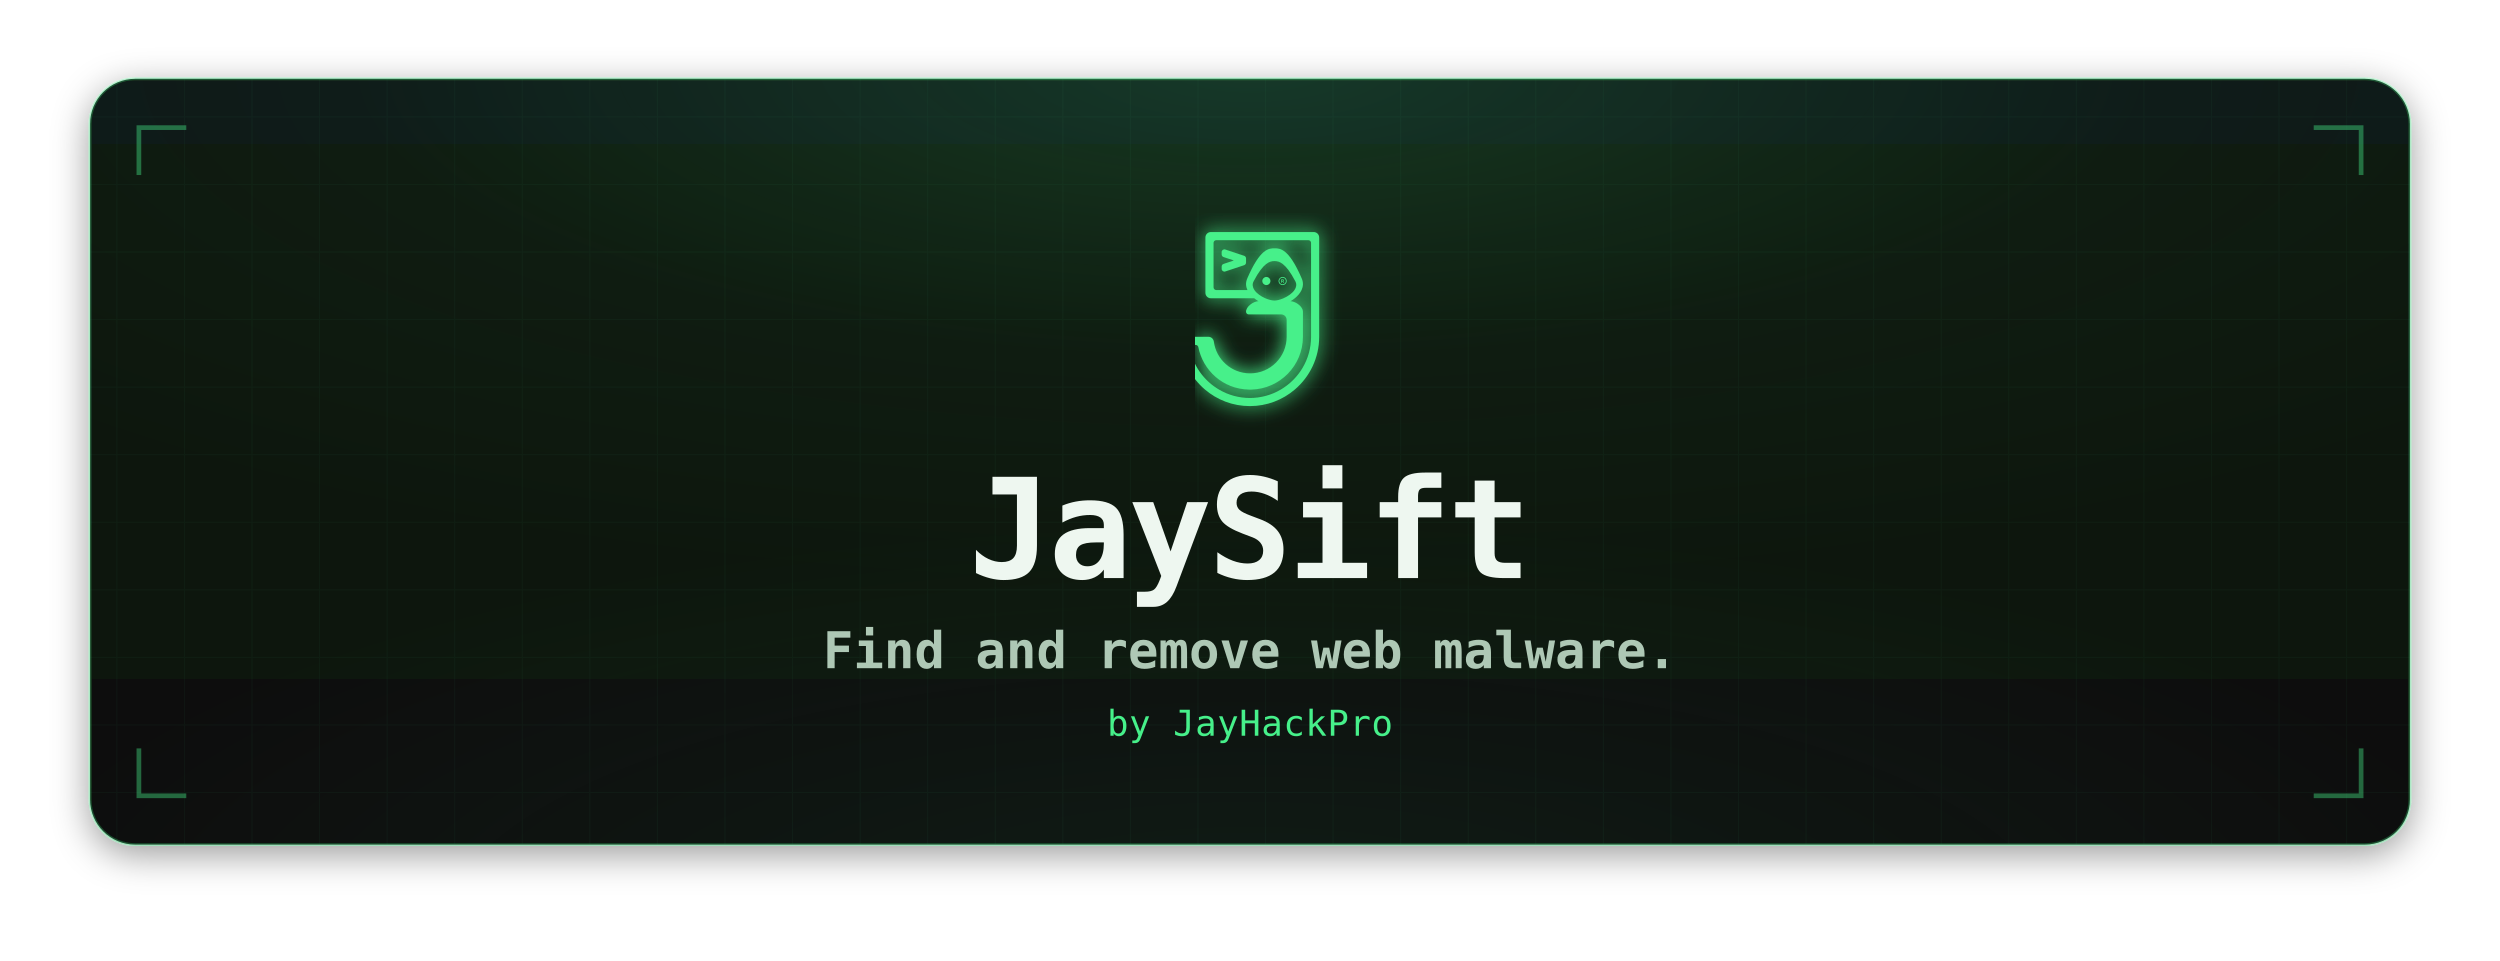
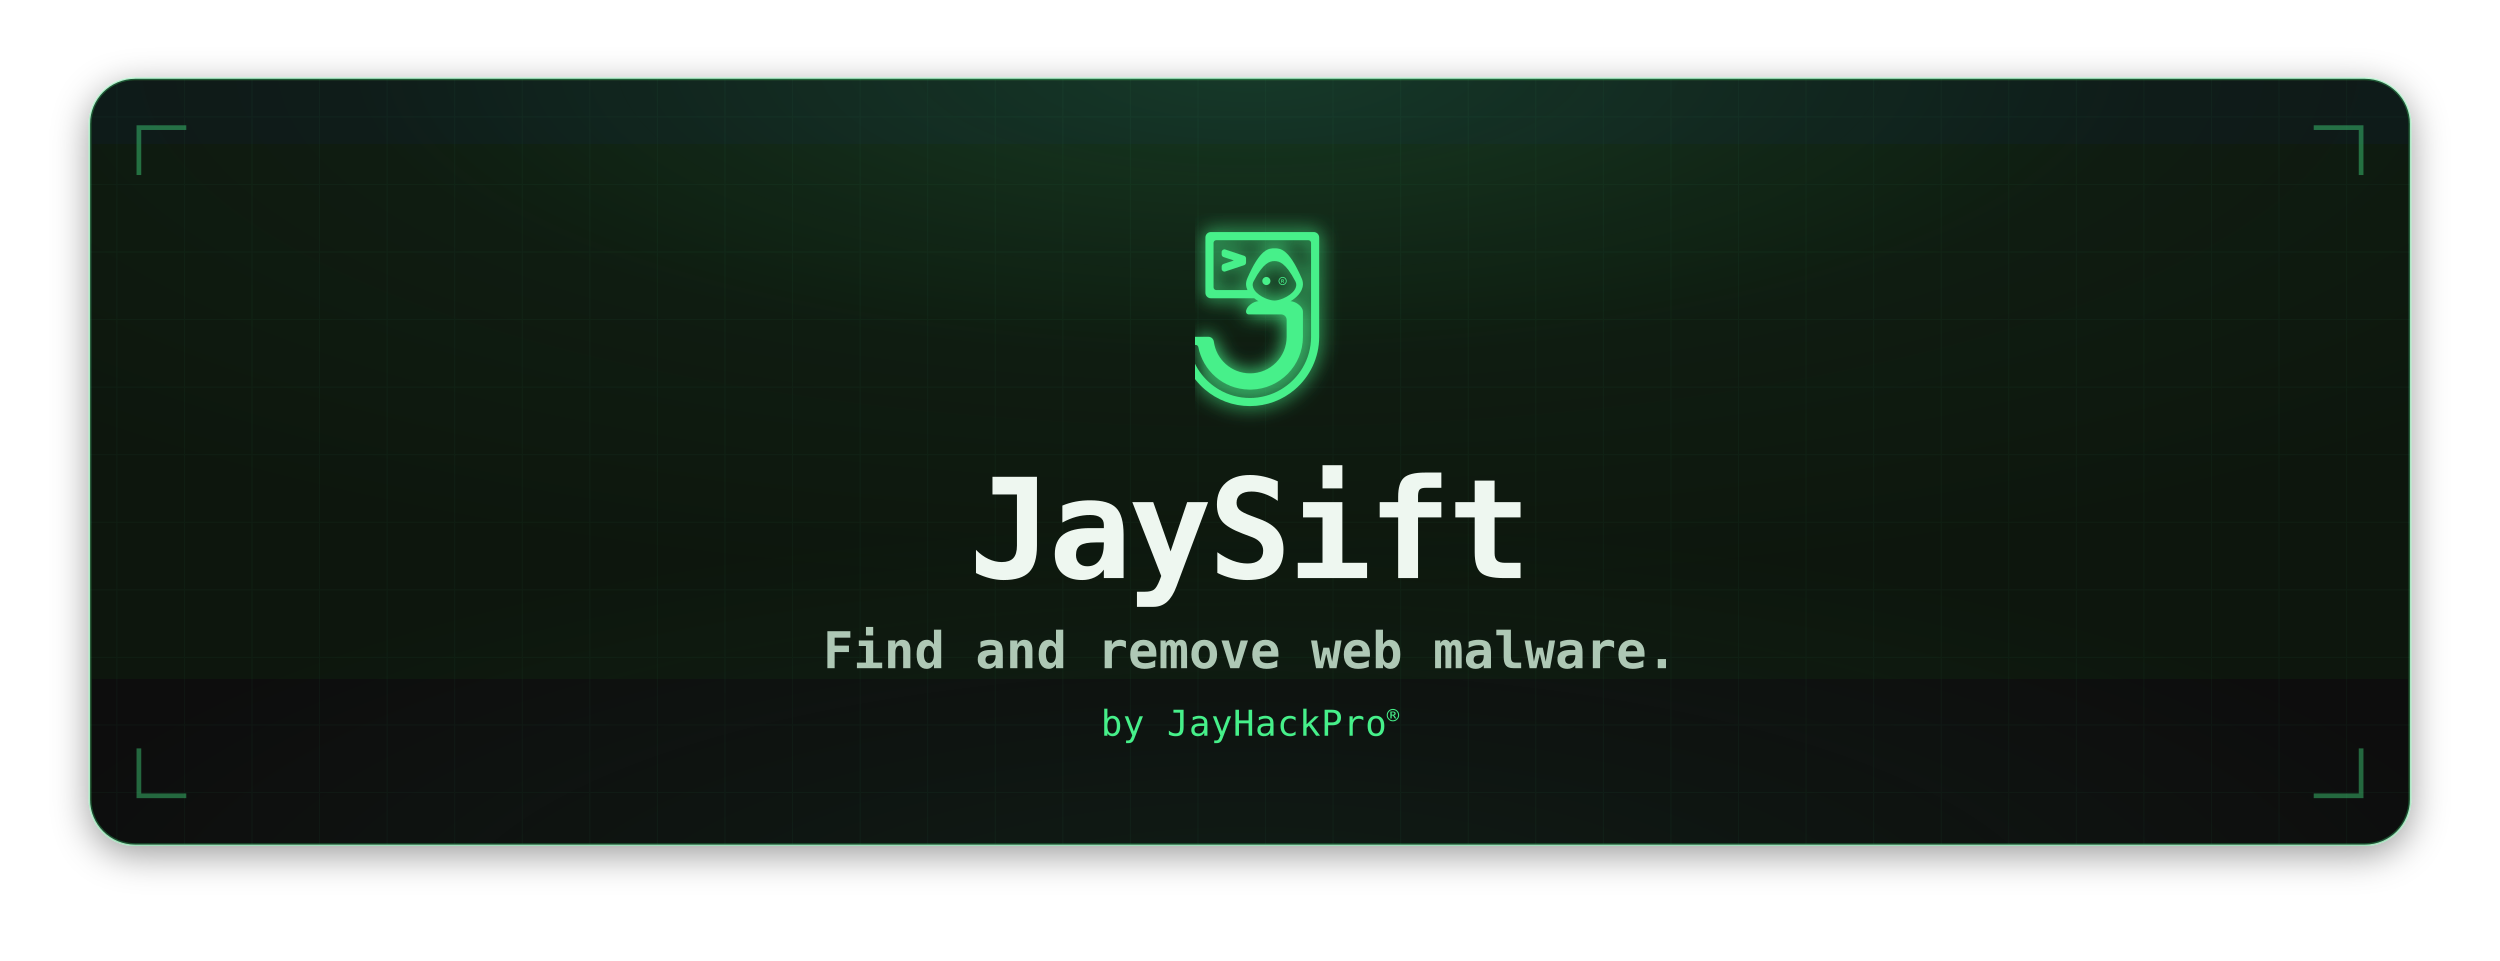
<svg xmlns="http://www.w3.org/2000/svg" width="1332" height="512" viewBox="-26 -26 1332 512" font-family="ui-monospace, 'SF Mono', 'JetBrains Mono', Menlo, monospace">
  <defs>
    <linearGradient id="panelFill" x1="0" y1="0" x2="0" y2="1">
      <stop offset="0%" stop-color="#0e1712" />
      <stop offset="100%" stop-color="#0a100c" />
    </linearGradient>
    <radialGradient id="gTop" cx="50%" cy="-2%" r="70%">
      <stop offset="0%" stop-color="#46f08a" stop-opacity="0.16" />
      <stop offset="55%" stop-color="#46f08a" stop-opacity="0.03" />
      <stop offset="100%" stop-color="#46f08a" stop-opacity="0" />
    </radialGradient>
    <radialGradient id="gBot" cx="50%" cy="112%" r="55%">
      <stop offset="0%" stop-color="#2aa863" stop-opacity="0.10" />
      <stop offset="100%" stop-color="#2aa863" stop-opacity="0" />
    </radialGradient>
    <filter id="glowLogo" x="-50%" y="-50%" width="200%" height="200%">
      <feGaussianBlur stdDeviation="5" result="b" />
      <feMerge>
        <feMergeNode in="b" />
        <feMergeNode in="SourceGraphic" />
      </feMerge>
    </filter>
    <filter id="shadow" x="-35%" y="-35%" width="170%" height="170%">
      <feDropShadow dx="0" dy="5" stdDeviation="10" flood-color="#000000" flood-opacity="0.4" />
    </filter>
    <pattern id="grid" width="36" height="36" patternUnits="userSpaceOnUse">
      <path d="M36 0H0V36" fill="none" stroke="#46f08a" stroke-opacity="0.04" stroke-width="1" />
    </pattern>
    <clipPath id="clip">
      <rect x="22" y="16" width="1236" height="408" rx="24" />
    </clipPath>
  </defs>
  <g filter="url(#shadow)">
    <rect x="22" y="16" width="1236" height="408" rx="24" fill="url(#panelFill)" stroke="#46f08a" stroke-opacity="0.28" stroke-width="1.5" />
  </g>
  <g clip-path="url(#clip)">
    <rect x="22" y="16" width="1236" height="408" fill="url(#grid)" />
    <rect x="22" y="16" width="1236" height="408" fill="url(#gTop)" />
    <rect x="22" y="16" width="1236" height="408" fill="url(#gBot)" />
  </g>
  <g stroke="#46f08a" stroke-opacity="0.4" stroke-width="2.5" fill="none" stroke-linecap="square">
    <path d="M48 66V42H72" />
    <path d="M1232 66V42H1208" />
    <path d="M48 374V398H72" />
    <path d="M1232 374V398H1208" />
  </g>
  <g transform="translate(588 92)">
    <svg x="2" y="2" width="100" height="100" viewBox="64 69 172 172" preserveAspectRatio="xMidYMid meet" filter="url(#glowLogo)">
      <g fill="#46f08a">
        <path d="M164.99 123.84a3.72 3.72 0 1 1 0-7.44 3.72 3.72 0 1 1 0 7.44m14.9-7.45a3.72 3.72 0 1 0 0 7.44 3.72 3.72 0 1 0 0-7.44m-.01 6.75c-1.67 0-3.02-1.36-3.02-3.02s1.36-3.02 3.02-3.02 3.02 1.36 3.02 3.02-1.35 3.02-3.02 3.02m18.62 27.61v-2.5c0-.03-.01-.05-.01-.08zm7.45 5.44h.01v15.06h-.01z" />
        <path d="M109.14 80.25v50.7c0 2.76 2.24 5 5 5h39.71c1.2.96 2.48 1.85 3.81 2.65-4.8.24-11.4 5.06-11.29 9.76.03 1.34 1.17 2.39 2.5 2.39h29.73c2.76 0 5 2.24 5 5v15.5c0 18.51-15 33.51-33.51 33.51-17 0-31.05-12.66-33.22-29.07-.33-2.52-2.42-4.44-4.97-4.44H91.61c-2.92 0-5.24 2.49-4.99 5.4 1.45 17.18 9.75 32.41 22.15 42.96 11.08 9.43 25.43 15.14 41.13 15.14s30.05-5.7 41.13-15.14c13.68-11.65 22.37-28.99 22.37-48.36v-91c0-2.76-2.24-5-5-5h-94.26c-2.76 0-5 2.24-5 5m71.55 55.7c-3.01 1.31-6.03 2.08-8.25 2.08-2.32 0-5.38-.77-8.4-2.08-3.99-1.73-7.91-4.42-10.01-7.56-1.64-2.45-2.17-5.18-.74-7.94 9.13-17.57 15.25-18.59 19.14-18.59s10.01 1.01 19.14 18.59c1.43 2.76.87 5.48-.8 7.94-2.13 3.15-6.1 5.83-10.08 7.56m25.27 35.3c0 20.59-11.17 38.62-27.76 48.36a55.7 55.7 0 0 1-28.3 7.7c-10.32 0-19.99-2.81-28.3-7.7-13.73-8.07-23.75-21.8-26.79-37.96-.29-1.54.9-2.96 2.47-2.96h2.92c1.18 0 2.21.82 2.44 1.98 4.19 21.15 22.26 38.43 46.36 38.95.37.01.74.03 1.11.03s.74-.02 1.11-.03c26.17-.59 47.28-22.05 47.28-48.36v-7.62h.01v-15.46c-.05-3.45-3.65-6.93-7.44-8.58-1.31-.57-2.63-.92-3.85-.99 1.35-.8 2.64-1.7 3.85-2.67 2.65-2.14 4.85-4.66 6.16-7.46 1.53-3.27 1.83-6.9.17-10.73-11.9-27.59-19.88-27.59-24.95-27.59s-13.05 0-24.95 27.59c-1.64 3.8-1.36 7.42.14 10.66H119.1a2.5 2.5 0 0 1-2.5-2.5V85.2a2.5 2.5 0 0 1 2.5-2.5h84.36a2.5 2.5 0 0 1 2.5 2.5v71h.01v15.05z" />
        <path d="m181.22 121.49-.8-1.1a.8.8 0 0 0 .54-.39q.12-.21.12-.48t-.12-.48c-.12-.21-.19-.25-.34-.32-.15-.08-.31-.11-.51-.11h-1.18c-.17 0-.32.13-.32.29v2.55c0 .16.14.29.32.29s.31-.13.31-.29v-1h.55l.77 1.15c.06.09.16.14.27.14h.26c.14-.02.21-.16.13-.25m-.92-1.6c-.06.04-.13.05-.21.05h-.85v-.85h.85c.08 0 .15.02.21.05s.11.09.14.15.05.14.05.22c0 .09-.02.16-.05.23s-.08.11-.14.15m-56.27-26.28v2.18c0 1.08.69 2.03 1.71 2.37l9.46 3.15-9.46 3.15c-1.02.34-1.71 1.3-1.71 2.37v2.18c0 1.71 1.67 2.91 3.29 2.37l17.34-5.78c1.02-.34 1.71-1.3 1.71-2.37v-3.84c0-1.08-.69-2.03-1.71-2.37l-17.34-5.78c-1.61-.54-3.29.67-3.29 2.37" />
      </g>
    </svg>
  </g>
  <text x="640" y="282" text-anchor="middle" font-size="74" font-weight="800" letter-spacing="-2" fill="#eef7f0">JaySift</text>
  <text x="640" y="330" text-anchor="middle" font-size="27" font-weight="600" fill="#aec8b5">Find and remove web malware.</text>
-   <text x="640" y="366" text-anchor="middle" font-size="19" letter-spacing="0.3" fill="#46f08a">by JayHackPro</text>
+   <text x="640" y="366" text-anchor="middle" font-size="19" letter-spacing="0.3" fill="#46f08a">by JayHackPro<tspan font-size="11" dy="-7">®</tspan>
+   </text>
</svg>
